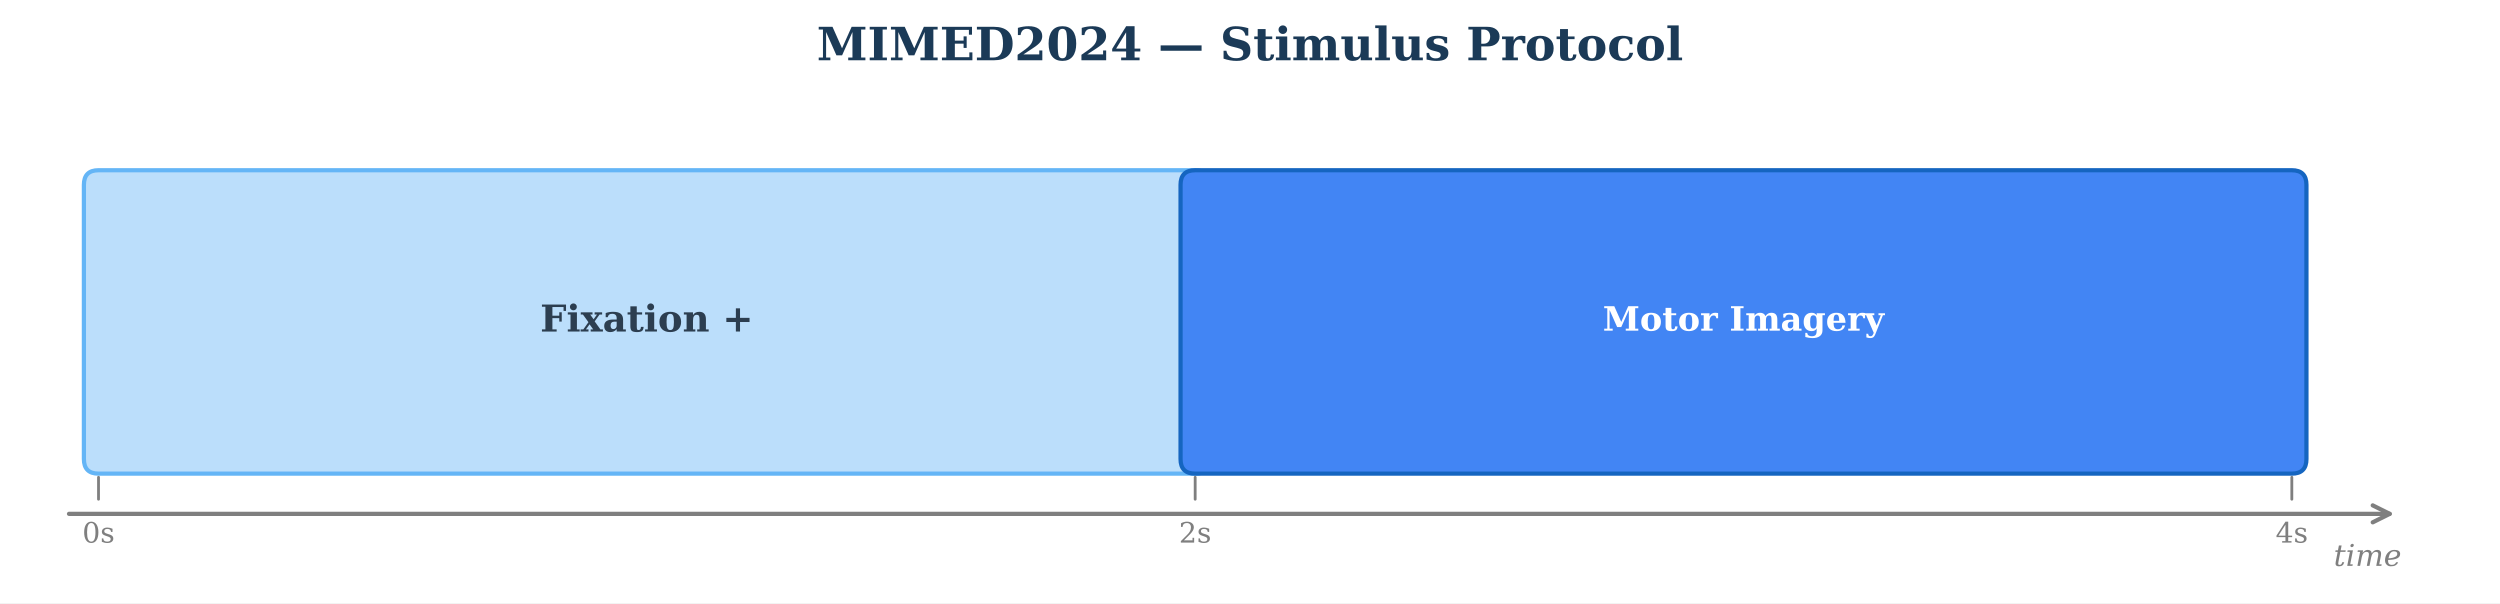
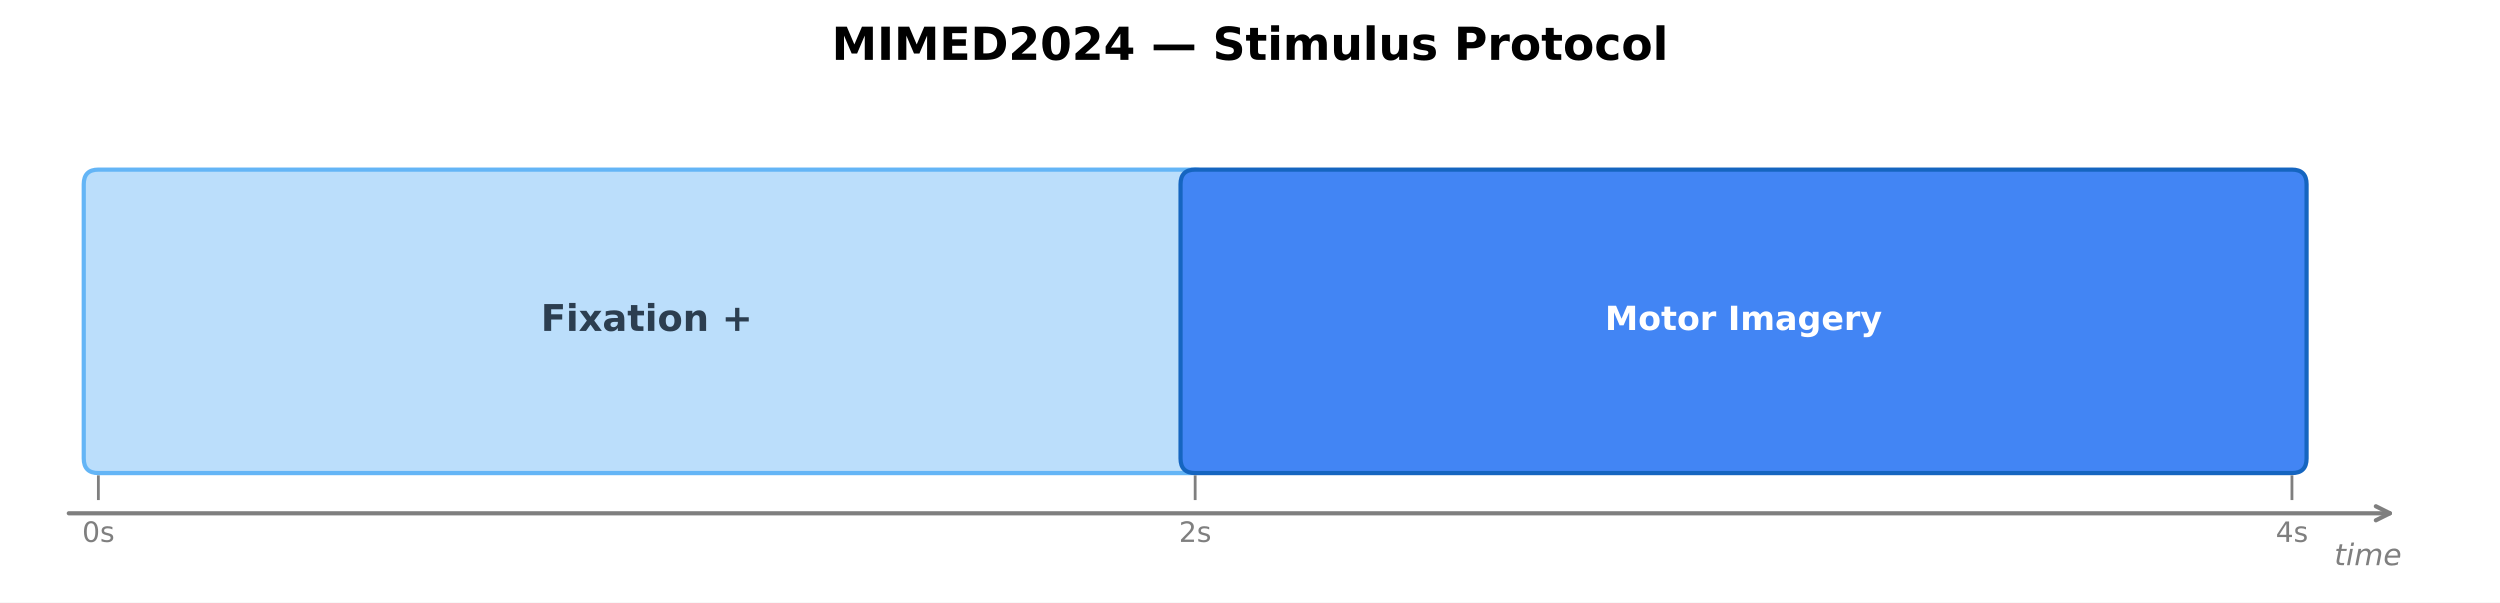
- <svg xmlns="http://www.w3.org/2000/svg" xmlns:xlink="http://www.w3.org/1999/xlink" width="708.48pt" height="170.95pt" viewBox="0 0 708.48 170.95" version="1.1">
+ <svg xmlns="http://www.w3.org/2000/svg" xmlns:xlink="http://www.w3.org/1999/xlink" width="712.8pt" height="171.788pt" viewBox="0 0 712.8 171.788" version="1.1">
  <defs>
    <style type="text/css">*{stroke-linejoin: round; stroke-linecap: butt}</style>
  </defs>
  <g id="figure_1">
    <g id="patch_1">
-       <path d="M 0 170.95  L 708.48 170.95  L 708.48 0  L 0 0  z " style="fill: #ffffff" />
+       <path d="M 0 171.788  L 712.8 171.788  L 712.8 0  L 0 0  z " style="fill: #ffffff" />
    </g>
    <g id="axes_1">
      <g id="patch_2">
-         <path d="M 27.919 134.226  L 338.701 134.226  Q 342.845 134.226 342.845 130.082  L 342.845 52.387  Q 342.845 48.243 338.701 48.243  L 27.919 48.243  Q 23.775 48.243 23.775 52.387  L 23.775 130.082  Q 23.775 134.226 27.919 134.226  z " clip-path="url(#p88fede5b6b)" style="fill: #bbdefb; stroke: #64b5f6; stroke-width: 1.2" />
+         <path d="M 28.048 134.88  L 340.764 134.88  Q 344.934 134.88 344.934 130.711  L 344.934 52.532  Q 344.934 48.362 340.764 48.362  L 28.048 48.362  Q 23.878 48.362 23.878 52.532  L 23.878 130.711  Q 23.878 134.88 28.048 134.88  z " clip-path="url(#p417ee74738)" style="fill: #bbdefb; stroke: #64b5f6; stroke-width: 1.2" />
      </g>
      <g id="patch_3">
-         <path d="M 338.701 134.226  L 649.483 134.226  Q 653.627 134.226 653.627 130.082  L 653.627 52.387  Q 653.627 48.243 649.483 48.243  L 338.701 48.243  Q 334.557 48.243 334.557 52.387  L 334.557 130.082  Q 334.557 134.226 338.701 134.226  z " clip-path="url(#p88fede5b6b)" style="fill: #4285f4; stroke: #1565c0; stroke-width: 1.2" />
+         <path d="M 340.764 134.88  L 653.481 134.88  Q 657.65 134.88 657.65 130.711  L 657.65 52.532  Q 657.65 48.362 653.481 48.362  L 340.764 48.362  Q 336.595 48.362 336.595 52.532  L 336.595 130.711  Q 336.595 134.88 340.764 134.88  z " clip-path="url(#p417ee74738)" style="fill: #4285f4; stroke: #1565c0; stroke-width: 1.2" />
      </g>
      <g id="line2d_1">
-         <path d="M 27.919 135.262  L 27.919 141.477  " clip-path="url(#p88fede5b6b)" style="fill: none; stroke: #7f7f7f; stroke-width: 0.8; stroke-linecap: round" />
+         <path d="M 28.048 135.923  L 28.048 142.177  " clip-path="url(#p417ee74738)" style="fill: none; stroke: #7f7f7f; stroke-width: 0.8; stroke-linecap: square" />
      </g>
      <g id="line2d_2">
-         <path d="M 338.701 135.262  L 338.701 141.477  " clip-path="url(#p88fede5b6b)" style="fill: none; stroke: #7f7f7f; stroke-width: 0.8; stroke-linecap: round" />
+         <path d="M 340.764 135.923  L 340.764 142.177  " clip-path="url(#p417ee74738)" style="fill: none; stroke: #7f7f7f; stroke-width: 0.8; stroke-linecap: square" />
      </g>
      <g id="line2d_3">
-         <path d="M 649.483 135.262  L 649.483 141.477  " clip-path="url(#p88fede5b6b)" style="fill: none; stroke: #7f7f7f; stroke-width: 0.8; stroke-linecap: round" />
+         <path d="M 653.481 135.923  L 653.481 142.177  " clip-path="url(#p417ee74738)" style="fill: none; stroke: #7f7f7f; stroke-width: 0.8; stroke-linecap: square" />
      </g>
      <g id="text_1">
-         <g clip-path="url(#p88fede5b6b)">
-           <g style="fill: #2c3e50" transform="translate(153.0912 93.96234) scale(0.105 -0.105)">
+         <g clip-path="url(#p417ee74738)">
+           <g style="fill: #2c3e50" transform="translate(154.2103 94.3492) scale(0.105 -0.105)">
            <defs>
-               <path id="DejaVuSerif-Bold-29" d="M 300 0  L 300 378  L 897 378  L 897 4288  L 300 4288  L 300 4666  L 4459 4666  L 4459 3566  L 4031 3566  L 4031 4238  L 2106 4238  L 2106 2741  L 3291 2741  L 3291 3334  L 3719 3334  L 3719 1722  L 3291 1722  L 3291 2316  L 2106 2316  L 2106 378  L 2841 378  L 2841 0  L 300 0  z " transform="scale(0.015625)" />
-               <path id="DejaVuSerif-Bold-4c" d="M 588 4263  Q 588 4516 763 4689  Q 938 4863 1191 4863  Q 1438 4863 1611 4689  Q 1784 4516 1784 4263  Q 1784 4016 1611 3842  Q 1438 3669 1191 3669  Q 938 3669 763 3841  Q 588 4013 588 4263  z M 1797 378  L 2272 378  L 2272 0  L 219 0  L 219 378  L 691 378  L 691 2944  L 219 2944  L 219 3322  L 1797 3322  L 1797 378  z " transform="scale(0.015625)" />
-               <path id="DejaVuSerif-Bold-5b" d="M 2247 2119  L 2834 2944  L 2425 2944  L 2425 3322  L 3719 3322  L 3719 2944  L 3278 2944  L 2431 1759  L 3419 378  L 3859 378  L 3859 0  L 1747 0  L 1747 378  L 2175 378  L 1550 1253  L 922 378  L 1369 378  L 1369 0  L 0 0  L 0 378  L 475 378  L 1356 1619  L 403 2944  L 31 2944  L 31 3322  L 2059 3322  L 2059 2944  L 1656 2944  L 2247 2119  z " transform="scale(0.015625)" />
-               <path id="DejaVuSerif-Bold-44" d="M 3525 2041  L 3525 378  L 4000 378  L 4000 0  L 2419 0  L 2419 422  Q 2200 159 1931 34  Q 1663 -91 1319 -91  Q 809 -91 536 182  Q 263 456 263 966  Q 263 1525 655 1803  Q 1047 2081 1838 2081  L 2419 2081  L 2419 2278  Q 2419 2681 2228 2873  Q 2038 3066 1638 3066  Q 1306 3066 1126 2930  Q 947 2794 872 2484  L 519 2484  L 519 3200  Q 816 3306 1134 3359  Q 1453 3413 1806 3413  Q 2697 3413 3111 3081  Q 3525 2750 3525 2041  z M 2419 1044  L 2419 1709  L 2003 1709  Q 1694 1709 1528 1540  Q 1363 1372 1363 1056  Q 1363 741 1483 584  Q 1603 428 1850 428  Q 2106 428 2262 597  Q 2419 766 2419 1044  z " transform="scale(0.015625)" />
-               <path id="DejaVuSerif-Bold-57" d="M 634 2944  L 153 2944  L 153 3322  L 634 3322  L 634 4353  L 1741 4353  L 1741 3322  L 2663 3322  L 2663 2944  L 1741 2944  L 1741 909  Q 1741 475 1809 369  Q 1878 263 2059 263  Q 2259 263 2356 397  Q 2453 531 2459 813  L 2925 813  Q 2897 313 2651 111  Q 2406 -91 1806 -91  Q 1122 -91 878 123  Q 634 338 634 909  L 634 2944  z " transform="scale(0.015625)" />
-               <path id="DejaVuSerif-Bold-52" d="M 2138 263  Q 2488 263 2630 563  Q 2772 863 2772 1663  Q 2772 2463 2631 2761  Q 2491 3059 2138 3059  Q 1784 3059 1640 2757  Q 1497 2456 1497 1663  Q 1497 869 1640 566  Q 1784 263 2138 263  z M 2138 -91  Q 1259 -91 761 376  Q 263 844 263 1663  Q 263 2484 761 2948  Q 1259 3413 2138 3413  Q 3019 3413 3516 2948  Q 4013 2484 4013 1663  Q 4013 844 3514 376  Q 3016 -91 2138 -91  z " transform="scale(0.015625)" />
-               <path id="DejaVuSerif-Bold-51" d="M 219 0  L 219 378  L 691 378  L 691 2944  L 219 2944  L 219 3322  L 1797 3322  L 1797 2853  Q 1997 3150 2253 3281  Q 2509 3413 2900 3413  Q 3459 3413 3745 3083  Q 4031 2753 4031 2113  L 4031 378  L 4506 378  L 4506 0  L 2522 0  L 2522 378  L 2925 378  L 2925 2144  Q 2925 2566 2817 2730  Q 2709 2894 2444 2894  Q 2109 2894 1953 2648  Q 1797 2403 1797 1869  L 1797 378  L 2203 378  L 2203 0  L 219 0  z " transform="scale(0.015625)" />
-               <path id="DejaVuSerif-Bold-3" transform="scale(0.015625)" />
-               <path id="DejaVuSerif-Bold-e" d="M 3041 4013  L 3041 2369  L 4684 2369  L 4684 1650  L 3041 1650  L 3041 6  L 2322 6  L 2322 1650  L 678 1650  L 678 2369  L 2322 2369  L 2322 4013  L 3041 4013  z " transform="scale(0.015625)" />
+               <path id="DejaVuSans-Bold-29" d="M 588 4666  L 3834 4666  L 3834 3756  L 1791 3756  L 1791 2888  L 3713 2888  L 3713 1978  L 1791 1978  L 1791 0  L 588 0  L 588 4666  z " transform="scale(0.015625)" />
+               <path id="DejaVuSans-Bold-4c" d="M 538 3500  L 1656 3500  L 1656 0  L 538 0  L 538 3500  z M 538 4863  L 1656 4863  L 1656 3950  L 538 3950  L 538 4863  z " transform="scale(0.015625)" />
+               <path id="DejaVuSans-Bold-5b" d="M 1422 1791  L 159 3500  L 1344 3500  L 2059 2463  L 2784 3500  L 3969 3500  L 2706 1797  L 4031 0  L 2847 0  L 2059 1106  L 1281 0  L 97 0  L 1422 1791  z " transform="scale(0.015625)" />
+               <path id="DejaVuSans-Bold-44" d="M 2106 1575  Q 1756 1575 1579 1456  Q 1403 1338 1403 1106  Q 1403 894 1545 773  Q 1688 653 1941 653  Q 2256 653 2472 879  Q 2688 1106 2688 1447  L 2688 1575  L 2106 1575  z M 3816 1997  L 3816 0  L 2688 0  L 2688 519  Q 2463 200 2181 54  Q 1900 -91 1497 -91  Q 953 -91 614 226  Q 275 544 275 1050  Q 275 1666 698 1953  Q 1122 2241 2028 2241  L 2688 2241  L 2688 2328  Q 2688 2594 2478 2717  Q 2269 2841 1825 2841  Q 1466 2841 1156 2769  Q 847 2697 581 2553  L 581 3406  Q 941 3494 1303 3539  Q 1666 3584 2028 3584  Q 2975 3584 3395 3211  Q 3816 2838 3816 1997  z " transform="scale(0.015625)" />
+               <path id="DejaVuSans-Bold-57" d="M 1759 4494  L 1759 3500  L 2913 3500  L 2913 2700  L 1759 2700  L 1759 1216  Q 1759 972 1856 886  Q 1953 800 2241 800  L 2816 800  L 2816 0  L 1856 0  Q 1194 0 917 276  Q 641 553 641 1216  L 641 2700  L 84 2700  L 84 3500  L 641 3500  L 641 4494  L 1759 4494  z " transform="scale(0.015625)" />
+               <path id="DejaVuSans-Bold-52" d="M 2203 2784  Q 1831 2784 1636 2517  Q 1441 2250 1441 1747  Q 1441 1244 1636 976  Q 1831 709 2203 709  Q 2569 709 2762 976  Q 2956 1244 2956 1747  Q 2956 2250 2762 2517  Q 2569 2784 2203 2784  z M 2203 3584  Q 3106 3584 3614 3096  Q 4122 2609 4122 1747  Q 4122 884 3614 396  Q 3106 -91 2203 -91  Q 1297 -91 786 396  Q 275 884 275 1747  Q 275 2609 786 3096  Q 1297 3584 2203 3584  z " transform="scale(0.015625)" />
+               <path id="DejaVuSans-Bold-51" d="M 4056 2131  L 4056 0  L 2931 0  L 2931 347  L 2931 1631  Q 2931 2084 2911 2256  Q 2891 2428 2841 2509  Q 2775 2619 2662 2680  Q 2550 2741 2406 2741  Q 2056 2741 1856 2470  Q 1656 2200 1656 1722  L 1656 0  L 538 0  L 538 3500  L 1656 3500  L 1656 2988  Q 1909 3294 2193 3439  Q 2478 3584 2822 3584  Q 3428 3584 3742 3212  Q 4056 2841 4056 2131  z " transform="scale(0.015625)" />
+               <path id="DejaVuSans-Bold-3" transform="scale(0.015625)" />
+               <path id="DejaVuSans-Bold-e" d="M 3053 4013  L 3053 2375  L 4684 2375  L 4684 1638  L 3053 1638  L 3053 0  L 2309 0  L 2309 1638  L 678 1638  L 678 2375  L 2309 2375  L 2309 4013  L 3053 4013  z " transform="scale(0.015625)" />
            </defs>
-             <use xlink:href="#DejaVuSerif-Bold-29" />
-             <use xlink:href="#DejaVuSerif-Bold-4c" transform="translate(71 0)" />
-             <use xlink:href="#DejaVuSerif-Bold-5b" transform="translate(108.9844 0)" />
-             <use xlink:href="#DejaVuSerif-Bold-44" transform="translate(168.6094 0)" />
-             <use xlink:href="#DejaVuSerif-Bold-57" transform="translate(233.4062 0)" />
-             <use xlink:href="#DejaVuSerif-Bold-4c" transform="translate(279.5938 0)" />
-             <use xlink:href="#DejaVuSerif-Bold-52" transform="translate(317.5781 0)" />
-             <use xlink:href="#DejaVuSerif-Bold-51" transform="translate(384.2812 0)" />
-             <use xlink:href="#DejaVuSerif-Bold-3" transform="translate(456.9844 0)" />
-             <use xlink:href="#DejaVuSerif-Bold-e" transform="translate(491.7969 0)" />
+             <use xlink:href="#DejaVuSans-Bold-29" />
+             <use xlink:href="#DejaVuSans-Bold-4c" transform="translate(68.3125 0)" />
+             <use xlink:href="#DejaVuSans-Bold-5b" transform="translate(102.5938 0)" />
+             <use xlink:href="#DejaVuSans-Bold-44" transform="translate(167.0938 0)" />
+             <use xlink:href="#DejaVuSans-Bold-57" transform="translate(234.5781 0)" />
+             <use xlink:href="#DejaVuSans-Bold-4c" transform="translate(282.375 0)" />
+             <use xlink:href="#DejaVuSans-Bold-52" transform="translate(316.6562 0)" />
+             <use xlink:href="#DejaVuSans-Bold-51" transform="translate(385.3594 0)" />
+             <use xlink:href="#DejaVuSans-Bold-3" transform="translate(456.5469 0)" />
+             <use xlink:href="#DejaVuSans-Bold-e" transform="translate(491.3594 0)" />
          </g>
        </g>
      </g>
      <g id="text_2">
-         <g clip-path="url(#p88fede5b6b)">
-           <g style="fill: #ffffff" transform="translate(454.2149 93.70216) scale(0.095 -0.095)">
+         <g clip-path="url(#p417ee74738)">
+           <g style="fill: #ffffff" transform="translate(457.6195 94.08903) scale(0.095 -0.095)">
            <defs>
-               <path id="DejaVuSerif-Bold-30" d="M 269 0  L 269 378  L 863 378  L 863 4288  L 269 4288  L 269 4666  L 2194 4666  L 3525 1672  L 4863 4666  L 6784 4666  L 6784 4288  L 6188 4288  L 6188 378  L 6784 378  L 6784 0  L 4384 0  L 4384 378  L 4978 378  L 4978 3938  L 3531 684  L 2741 684  L 1300 3938  L 1300 378  L 1894 378  L 1894 0  L 269 0  z " transform="scale(0.015625)" />
-               <path id="DejaVuSerif-Bold-55" d="M 3438 3359  L 3438 2369  L 3084 2369  Q 3066 2634 2941 2764  Q 2816 2894 2578 2894  Q 2216 2894 2006 2575  Q 1797 2256 1797 1691  L 1797 378  L 2400 378  L 2400 0  L 219 0  L 219 378  L 691 378  L 691 2944  L 184 2944  L 184 3322  L 1797 3322  L 1797 2731  Q 1959 3078 2226 3245  Q 2494 3413 2881 3413  Q 2978 3413 3117 3398  Q 3256 3384 3438 3359  z " transform="scale(0.015625)" />
-               <path id="DejaVuSerif-Bold-2c" d="M 300 0  L 300 378  L 897 378  L 897 4288  L 300 4288  L 300 4666  L 2700 4666  L 2700 4288  L 2100 4288  L 2100 378  L 2700 378  L 2700 0  L 300 0  z " transform="scale(0.015625)" />
-               <path id="DejaVuSerif-Bold-50" d="M 3884 2778  Q 4116 3109 4384 3261  Q 4653 3413 5013 3413  Q 5584 3413 5867 3089  Q 6150 2766 6150 2113  L 6150 378  L 6625 378  L 6625 0  L 4647 0  L 4647 378  L 5044 378  L 5044 1947  Q 5044 2569 4948 2731  Q 4853 2894 4594 2894  Q 4300 2894 4137 2667  Q 3975 2441 3975 2022  L 3975 378  L 4372 378  L 4372 0  L 2472 0  L 2472 378  L 2869 378  L 2869 1947  Q 2869 2569 2772 2731  Q 2675 2894 2419 2894  Q 2122 2894 1959 2667  Q 1797 2441 1797 2022  L 1797 378  L 2194 378  L 2194 0  L 219 0  L 219 378  L 691 378  L 691 2944  L 219 2944  L 219 3322  L 1797 3322  L 1797 2853  Q 1991 3144 2241 3278  Q 2491 3413 2834 3413  Q 3241 3413 3494 3258  Q 3747 3103 3884 2778  z " transform="scale(0.015625)" />
-               <path id="DejaVuSerif-Bold-4a" d="M 3853 2944  L 3853 44  Q 3853 -656 3354 -1039  Q 2856 -1422 1947 -1422  Q 1616 -1422 1275 -1370  Q 934 -1319 575 -1216  L 575 -422  L 928 -422  Q 975 -750 1192 -909  Q 1409 -1069 1813 -1069  Q 2325 -1069 2536 -823  Q 2747 -578 2747 44  L 2747 422  Q 2606 163 2367 36  Q 2128 -91 1778 -91  Q 1072 -91 667 378  Q 263 847 263 1663  Q 263 2481 667 2947  Q 1072 3413 1778 3413  Q 2128 3413 2367 3286  Q 2606 3159 2747 2900  L 2747 3322  L 4325 3322  L 4325 2944  L 3853 2944  z M 2747 1825  Q 2747 2406 2597 2665  Q 2447 2925 2119 2925  Q 1775 2925 1636 2651  Q 1497 2378 1497 1663  Q 1497 947 1637 672  Q 1778 397 2119 397  Q 2447 397 2597 656  Q 2747 916 2747 1497  L 2747 1825  z " transform="scale(0.015625)" />
-               <path id="DejaVuSerif-Bold-48" d="M 2566 1875  Q 2566 2531 2444 2795  Q 2322 3059 2028 3059  Q 1744 3059 1620 2800  Q 1497 2541 1497 1931  L 1497 1875  L 2566 1875  z M 3781 1503  L 1497 1503  L 1497 1478  Q 1497 834 1690 548  Q 1884 263 2316 263  Q 2675 263 2897 453  Q 3119 644 3181 1006  L 3700 1006  Q 3566 441 3166 175  Q 2766 -91 2047 -91  Q 1184 -91 723 364  Q 263 819 263 1663  Q 263 2488 734 2950  Q 1206 3413 2047 3413  Q 2872 3413 3312 2927  Q 3753 2441 3781 1503  z " transform="scale(0.015625)" />
-               <path id="DejaVuSerif-Bold-5c" d="M 1997 -750  Q 1847 -1116 1634 -1269  Q 1422 -1422 1063 -1422  Q 909 -1422 721 -1387  Q 534 -1353 313 -1288  L 313 -594  L 666 -597  Q 675 -838 779 -953  Q 884 -1069 1094 -1069  Q 1297 -1069 1422 -958  Q 1547 -847 1672 -538  L 1722 -422  L 275 2944  L -84 2944  L -84 3322  L 1831 3322  L 1831 2944  L 1434 2944  L 2278 978  L 3066 2944  L 2625 2944  L 2625 3322  L 3872 3322  L 3872 2944  L 3469 2944  L 1997 -750  z " transform="scale(0.015625)" />
+               <path id="DejaVuSans-Bold-30" d="M 588 4666  L 2119 4666  L 3181 2169  L 4250 4666  L 5778 4666  L 5778 0  L 4641 0  L 4641 3413  L 3566 897  L 2803 897  L 1728 3413  L 1728 0  L 588 0  L 588 4666  z " transform="scale(0.015625)" />
+               <path id="DejaVuSans-Bold-55" d="M 3138 2547  Q 2991 2616 2845 2648  Q 2700 2681 2553 2681  Q 2122 2681 1889 2404  Q 1656 2128 1656 1613  L 1656 0  L 538 0  L 538 3500  L 1656 3500  L 1656 2925  Q 1872 3269 2151 3426  Q 2431 3584 2822 3584  Q 2878 3584 2943 3579  Q 3009 3575 3134 3559  L 3138 2547  z " transform="scale(0.015625)" />
+               <path id="DejaVuSans-Bold-2c" d="M 588 4666  L 1791 4666  L 1791 0  L 588 0  L 588 4666  z " transform="scale(0.015625)" />
+               <path id="DejaVuSans-Bold-50" d="M 3781 2919  Q 3994 3244 4286 3414  Q 4578 3584 4928 3584  Q 5531 3584 5847 3212  Q 6163 2841 6163 2131  L 6163 0  L 5038 0  L 5038 1825  Q 5041 1866 5042 1909  Q 5044 1953 5044 2034  Q 5044 2406 4934 2573  Q 4825 2741 4581 2741  Q 4263 2741 4089 2478  Q 3916 2216 3909 1719  L 3909 0  L 2784 0  L 2784 1825  Q 2784 2406 2684 2573  Q 2584 2741 2328 2741  Q 2006 2741 1831 2477  Q 1656 2213 1656 1722  L 1656 0  L 531 0  L 531 3500  L 1656 3500  L 1656 2988  Q 1863 3284 2130 3434  Q 2397 3584 2719 3584  Q 3081 3584 3359 3409  Q 3638 3234 3781 2919  z " transform="scale(0.015625)" />
+               <path id="DejaVuSans-Bold-4a" d="M 2919 594  Q 2688 288 2409 144  Q 2131 0 1766 0  Q 1125 0 706 504  Q 288 1009 288 1791  Q 288 2575 706 3076  Q 1125 3578 1766 3578  Q 2131 3578 2409 3434  Q 2688 3291 2919 2981  L 2919 3500  L 4044 3500  L 4044 353  Q 4044 -491 3511 -936  Q 2978 -1381 1966 -1381  Q 1638 -1381 1331 -1331  Q 1025 -1281 716 -1178  L 716 -306  Q 1009 -475 1290 -558  Q 1572 -641 1856 -641  Q 2406 -641 2662 -400  Q 2919 -159 2919 353  L 2919 594  z M 2181 2772  Q 1834 2772 1640 2515  Q 1447 2259 1447 1791  Q 1447 1309 1634 1061  Q 1822 813 2181 813  Q 2531 813 2725 1069  Q 2919 1325 2919 1791  Q 2919 2259 2725 2515  Q 2531 2772 2181 2772  z " transform="scale(0.015625)" />
+               <path id="DejaVuSans-Bold-48" d="M 4031 1759  L 4031 1441  L 1416 1441  Q 1456 1047 1700 850  Q 1944 653 2381 653  Q 2734 653 3104 758  Q 3475 863 3866 1075  L 3866 213  Q 3469 63 3072 -14  Q 2675 -91 2278 -91  Q 1328 -91 801 392  Q 275 875 275 1747  Q 275 2603 792 3093  Q 1309 3584 2216 3584  Q 3041 3584 3536 3087  Q 4031 2591 4031 1759  z M 2881 2131  Q 2881 2450 2695 2645  Q 2509 2841 2209 2841  Q 1884 2841 1681 2658  Q 1478 2475 1428 2131  L 2881 2131  z " transform="scale(0.015625)" />
+               <path id="DejaVuSans-Bold-5c" d="M 78 3500  L 1197 3500  L 2138 1125  L 2938 3500  L 4056 3500  L 2584 -331  Q 2363 -916 2067 -1148  Q 1772 -1381 1288 -1381  L 641 -1381  L 641 -647  L 991 -647  Q 1275 -647 1404 -556  Q 1534 -466 1606 -231  L 1638 -134  L 78 3500  z " transform="scale(0.015625)" />
            </defs>
-             <use xlink:href="#DejaVuSerif-Bold-30" />
-             <use xlink:href="#DejaVuSerif-Bold-52" transform="translate(110.6875 0)" />
-             <use xlink:href="#DejaVuSerif-Bold-57" transform="translate(177.3906 0)" />
-             <use xlink:href="#DejaVuSerif-Bold-52" transform="translate(223.5781 0)" />
-             <use xlink:href="#DejaVuSerif-Bold-55" transform="translate(290.2812 0)" />
-             <use xlink:href="#DejaVuSerif-Bold-3" transform="translate(342.9688 0)" />
-             <use xlink:href="#DejaVuSerif-Bold-2c" transform="translate(377.7812 0)" />
-             <use xlink:href="#DejaVuSerif-Bold-50" transform="translate(424.5625 0)" />
-             <use xlink:href="#DejaVuSerif-Bold-44" transform="translate(530.375 0)" />
-             <use xlink:href="#DejaVuSerif-Bold-4a" transform="translate(595.1719 0)" />
-             <use xlink:href="#DejaVuSerif-Bold-48" transform="translate(665.0938 0)" />
-             <use xlink:href="#DejaVuSerif-Bold-55" transform="translate(728.7188 0)" />
-             <use xlink:href="#DejaVuSerif-Bold-5c" transform="translate(781.4062 0)" />
+             <use xlink:href="#DejaVuSans-Bold-30" />
+             <use xlink:href="#DejaVuSans-Bold-52" transform="translate(99.51562 0)" />
+             <use xlink:href="#DejaVuSans-Bold-57" transform="translate(168.2188 0)" />
+             <use xlink:href="#DejaVuSans-Bold-52" transform="translate(216.0156 0)" />
+             <use xlink:href="#DejaVuSans-Bold-55" transform="translate(284.7188 0)" />
+             <use xlink:href="#DejaVuSans-Bold-3" transform="translate(334.0312 0)" />
+             <use xlink:href="#DejaVuSans-Bold-2c" transform="translate(368.8438 0)" />
+             <use xlink:href="#DejaVuSans-Bold-50" transform="translate(406.0469 0)" />
+             <use xlink:href="#DejaVuSans-Bold-44" transform="translate(510.25 0)" />
+             <use xlink:href="#DejaVuSans-Bold-4a" transform="translate(577.7344 0)" />
+             <use xlink:href="#DejaVuSans-Bold-48" transform="translate(649.3125 0)" />
+             <use xlink:href="#DejaVuSans-Bold-55" transform="translate(717.1406 0)" />
+             <use xlink:href="#DejaVuSans-Bold-5c" transform="translate(766.4531 0)" />
          </g>
        </g>
      </g>
      <g id="text_3">
-         <g style="fill: #7f7f7f" transform="translate(23.32131 153.7713) scale(0.08 -0.08)">
+         <g style="fill: #7f7f7f" transform="translate(23.41901 154.5095) scale(0.08 -0.08)">
          <defs>
-             <path id="DejaVuSerif-13" d="M 2034 219  Q 2513 219 2750 744  Q 2988 1269 2988 2328  Q 2988 3391 2750 3916  Q 2513 4441 2034 4441  Q 1556 4441 1318 3916  Q 1081 3391 1081 2328  Q 1081 1269 1318 744  Q 1556 219 2034 219  z M 2034 -91  Q 1275 -91 848 546  Q 422 1184 422 2328  Q 422 3475 848 4112  Q 1275 4750 2034 4750  Q 2797 4750 3222 4112  Q 3647 3475 3647 2328  Q 3647 1184 3222 546  Q 2797 -91 2034 -91  z " transform="scale(0.015625)" />
-             <path id="DejaVuSerif-56" d="M 359 184  L 359 959  L 691 959  Q 703 588 923 403  Q 1144 219 1575 219  Q 1963 219 2166 364  Q 2369 509 2369 788  Q 2369 1006 2220 1140  Q 2072 1275 1594 1428  L 1178 1569  Q 750 1706 558 1912  Q 366 2119 366 2438  Q 366 2894 700 3153  Q 1034 3413 1625 3413  Q 1888 3413 2178 3344  Q 2469 3275 2778 3144  L 2778 2419  L 2447 2419  Q 2434 2741 2221 2922  Q 2009 3103 1644 3103  Q 1281 3103 1095 2975  Q 909 2847 909 2591  Q 909 2381 1050 2254  Q 1191 2128 1613 1997  L 2069 1856  Q 2541 1709 2748 1489  Q 2956 1269 2956 922  Q 2956 450 2595 179  Q 2234 -91 1600 -91  Q 1278 -91 972 -22  Q 666 47 359 184  z " transform="scale(0.015625)" />
+             <path id="DejaVuSans-13" d="M 2034 4250  Q 1547 4250 1301 3770  Q 1056 3291 1056 2328  Q 1056 1369 1301 889  Q 1547 409 2034 409  Q 2525 409 2770 889  Q 3016 1369 3016 2328  Q 3016 3291 2770 3770  Q 2525 4250 2034 4250  z M 2034 4750  Q 2819 4750 3233 4129  Q 3647 3509 3647 2328  Q 3647 1150 3233 529  Q 2819 -91 2034 -91  Q 1250 -91 836 529  Q 422 1150 422 2328  Q 422 3509 836 4129  Q 1250 4750 2034 4750  z " transform="scale(0.015625)" />
+             <path id="DejaVuSans-56" d="M 2834 3397  L 2834 2853  Q 2591 2978 2328 3040  Q 2066 3103 1784 3103  Q 1356 3103 1142 2972  Q 928 2841 928 2578  Q 928 2378 1081 2264  Q 1234 2150 1697 2047  L 1894 2003  Q 2506 1872 2764 1633  Q 3022 1394 3022 966  Q 3022 478 2636 193  Q 2250 -91 1575 -91  Q 1294 -91 989 -36  Q 684 19 347 128  L 347 722  Q 666 556 975 473  Q 1284 391 1588 391  Q 1994 391 2212 530  Q 2431 669 2431 922  Q 2431 1156 2273 1281  Q 2116 1406 1581 1522  L 1381 1569  Q 847 1681 609 1914  Q 372 2147 372 2553  Q 372 3047 722 3315  Q 1072 3584 1716 3584  Q 2034 3584 2315 3537  Q 2597 3491 2834 3397  z " transform="scale(0.015625)" />
          </defs>
-           <use xlink:href="#DejaVuSerif-13" />
-           <use xlink:href="#DejaVuSerif-56" transform="translate(63.625 0)" />
+           <use xlink:href="#DejaVuSans-13" />
+           <use xlink:href="#DejaVuSans-56" transform="translate(63.625 0)" />
        </g>
      </g>
      <g id="text_4">
-         <g style="fill: #7f7f7f" transform="translate(334.1034 153.7713) scale(0.08 -0.08)">
+         <g style="fill: #7f7f7f" transform="translate(336.1354 154.5095) scale(0.08 -0.08)">
          <defs>
-             <path id="DejaVuSerif-15" d="M 819 3553  L 469 3553  L 469 4384  Q 803 4563 1142 4656  Q 1481 4750 1806 4750  Q 2534 4750 2956 4397  Q 3378 4044 3378 3438  Q 3378 2753 2422 1800  Q 2347 1728 2309 1691  L 1131 513  L 3078 513  L 3078 1088  L 3444 1088  L 3444 0  L 434 0  L 434 341  L 1850 1753  Q 2319 2222 2519 2614  Q 2719 3006 2719 3438  Q 2719 3909 2473 4175  Q 2228 4441 1797 4441  Q 1350 4441 1106 4219  Q 863 3997 819 3553  z " transform="scale(0.015625)" />
+             <path id="DejaVuSans-15" d="M 1228 531  L 3431 531  L 3431 0  L 469 0  L 469 531  Q 828 903 1448 1529  Q 2069 2156 2228 2338  Q 2531 2678 2651 2914  Q 2772 3150 2772 3378  Q 2772 3750 2511 3984  Q 2250 4219 1831 4219  Q 1534 4219 1204 4116  Q 875 4013 500 3803  L 500 4441  Q 881 4594 1212 4672  Q 1544 4750 1819 4750  Q 2544 4750 2975 4387  Q 3406 4025 3406 3419  Q 3406 3131 3298 2873  Q 3191 2616 2906 2266  Q 2828 2175 2409 1742  Q 1991 1309 1228 531  z " transform="scale(0.015625)" />
          </defs>
-           <use xlink:href="#DejaVuSerif-15" />
-           <use xlink:href="#DejaVuSerif-56" transform="translate(63.625 0)" />
+           <use xlink:href="#DejaVuSans-15" />
+           <use xlink:href="#DejaVuSans-56" transform="translate(63.625 0)" />
        </g>
      </g>
      <g id="text_5">
-         <g style="fill: #7f7f7f" transform="translate(644.8855 153.7713) scale(0.08 -0.08)">
+         <g style="fill: #7f7f7f" transform="translate(648.8518 154.5095) scale(0.08 -0.08)">
          <defs>
-             <path id="DejaVuSerif-17" d="M 2234 1581  L 2234 4063  L 641 1581  L 2234 1581  z M 3609 0  L 1484 0  L 1484 331  L 2234 331  L 2234 1247  L 197 1247  L 197 1588  L 2241 4750  L 2859 4750  L 2859 1581  L 3750 1581  L 3750 1247  L 2859 1247  L 2859 331  L 3609 331  L 3609 0  z " transform="scale(0.015625)" />
+             <path id="DejaVuSans-17" d="M 2419 4116  L 825 1625  L 2419 1625  L 2419 4116  z M 2253 4666  L 3047 4666  L 3047 1625  L 3713 1625  L 3713 1100  L 3047 1100  L 3047 0  L 2419 0  L 2419 1100  L 313 1100  L 313 1709  L 2253 4666  z " transform="scale(0.015625)" />
          </defs>
-           <use xlink:href="#DejaVuSerif-17" />
-           <use xlink:href="#DejaVuSerif-56" transform="translate(63.625 0)" />
+           <use xlink:href="#DejaVuSans-17" />
+           <use xlink:href="#DejaVuSans-56" transform="translate(63.625 0)" />
        </g>
      </g>
      <g id="patch_4">
-         <path d="M 19.56 145.621  Q 349.061 145.621 677.22 145.621  " style="fill: none; stroke: #7f7f7f; stroke-width: 1.2; stroke-linecap: round" />
-         <path d="M 672.42 143.221  L 677.22 145.621  L 672.42 148.021  " style="fill: none; stroke: #7f7f7f; stroke-width: 1.2; stroke-linecap: round" />
+         <path d="M 19.622 146.347  Q 351.186 146.347 681.409 146.347  " style="fill: none; stroke: #7f7f7f; stroke-width: 1.2; stroke-linecap: round" />
+         <path d="M 677.409 144.347  L 681.409 146.347  L 677.409 148.347  " style="fill: none; stroke: #7f7f7f; stroke-width: 1.2; stroke-linecap: round" />
      </g>
      <g id="text_6">
-         <g style="fill: #7f7f7f" transform="translate(661.3353 160.3668) scale(0.085 -0.085)">
+         <g style="fill: #7f7f7f" transform="translate(665.5489 161.1444) scale(0.085 -0.085)">
          <defs>
-             <path id="DejaVuSerif-Italic-57" d="M 856 2988  L 350 2988  L 416 3322  L 922 3322  L 1122 4353  L 1700 4353  L 1500 3322  L 2581 3322  L 2516 2988  L 1434 2988  L 1025 878  Q 978 631 978 488  Q 978 388 1000 338  Q 1059 219 1278 219  Q 1503 219 1633 351  Q 1763 484 1825 781  L 2259 781  Q 2147 328 1884 118  Q 1622 -91 1169 -91  Q 672 -91 506 131  Q 406 266 406 516  Q 406 675 447 878  L 856 2988  z " transform="scale(0.015625)" />
-             <path id="DejaVuSerif-Italic-4c" d="M 1009 4353  Q 1038 4497 1163 4603  Q 1288 4709 1434 4709  Q 1578 4709 1663 4603  Q 1728 4522 1728 4422  Q 1728 4388 1719 4353  Q 1691 4206 1567 4103  Q 1444 4000 1297 4000  Q 1150 4000 1066 4103  Q 1003 4181 1003 4281  Q 1003 4316 1009 4353  z M 963 331  L 1506 331  L 1444 0  L 325 0  L 903 2988  L 353 2988  L 419 3322  L 1544 3322  L 963 331  z " transform="scale(0.015625)" />
-             <path id="DejaVuSerif-Italic-50" d="M 3503 2675  Q 3741 3041 4034 3227  Q 4328 3413 4672 3413  Q 5194 3413 5388 3088  Q 5503 2894 5503 2578  Q 5503 2372 5453 2113  L 5106 331  L 5625 331  L 5563 0  L 4469 0  L 4866 2047  Q 4913 2291 4913 2466  Q 4913 2659 4856 2772  Q 4750 2988 4403 2988  Q 4019 2988 3761 2697  Q 3503 2406 3394 1850  L 3034 0  L 2459 0  L 2863 2069  Q 2906 2303 2906 2472  Q 2906 2666 2850 2775  Q 2741 2988 2394 2988  Q 2009 2988 1751 2697  Q 1494 2406 1384 1850  L 1025 0  L 450 0  L 1031 2994  L 481 2994  L 544 3322  L 1669 3322  L 1556 2731  Q 1778 3063 2059 3238  Q 2341 3413 2653 3413  Q 3041 3413 3262 3220  Q 3484 3028 3503 2675  z " transform="scale(0.015625)" />
-             <path id="DejaVuSerif-Italic-48" d="M 938 1275  Q 925 1156 925 1050  Q 925 756 1031 563  Q 1216 219 1709 219  Q 2072 219 2250 328  Q 2569 525 2644 778  L 3066 778  Q 2941 381 2475 103  Q 2150 -91 1506 -91  Q 863 -91 516 388  Q 272 722 272 1206  Q 272 1419 319 1659  Q 472 2450 1000 2931  Q 1528 3413 2278 3413  Q 3500 3413 3500 2547  Q 3500 1913 2859 1603  Q 2206 1288 938 1275  z M 2541 1975  Q 2891 2181 2891 2569  Q 2891 3103 2181 3103  Q 1763 3103 1472 2784  Q 1181 2466 1003 1606  Q 2006 1653 2541 1975  z " transform="scale(0.015625)" />
+             <path id="DejaVuSans-Oblique-57" d="M 2706 3500  L 2619 3053  L 1472 3053  L 1100 1153  Q 1081 1047 1072 975  Q 1063 903 1063 863  Q 1063 663 1183 572  Q 1303 481 1569 481  L 2150 481  L 2053 0  L 1503 0  Q 991 0 739 200  Q 488 400 488 806  Q 488 878 497 964  Q 506 1050 525 1153  L 897 3053  L 409 3053  L 500 3500  L 978 3500  L 1172 4494  L 1747 4494  L 1556 3500  L 2706 3500  z " transform="scale(0.015625)" />
+             <path id="DejaVuSans-Oblique-4c" d="M 1172 4863  L 1747 4863  L 1606 4134  L 1031 4134  L 1172 4863  z M 909 3500  L 1484 3500  L 800 0  L 225 0  L 909 3500  z " transform="scale(0.015625)" />
+             <path id="DejaVuSans-Oblique-50" d="M 5747 2113  L 5338 0  L 4763 0  L 5166 2094  Q 5191 2228 5203 2325  Q 5216 2422 5216 2491  Q 5216 2772 5059 2928  Q 4903 3084 4622 3084  Q 4203 3084 3875 2770  Q 3547 2456 3450 1953  L 3066 0  L 2491 0  L 2900 2094  Q 2925 2209 2937 2307  Q 2950 2406 2950 2484  Q 2950 2769 2794 2926  Q 2638 3084 2363 3084  Q 1938 3084 1609 2770  Q 1281 2456 1184 1953  L 800 0  L 225 0  L 909 3500  L 1484 3500  L 1375 2956  Q 1609 3263 1923 3423  Q 2238 3584 2597 3584  Q 2978 3584 3223 3384  Q 3469 3184 3519 2828  Q 3781 3197 4126 3390  Q 4472 3584 4856 3584  Q 5306 3584 5551 3325  Q 5797 3066 5797 2591  Q 5797 2488 5784 2364  Q 5772 2241 5747 2113  z " transform="scale(0.015625)" />
+             <path id="DejaVuSans-Oblique-48" d="M 3078 2063  Q 3088 2113 3092 2166  Q 3097 2219 3097 2272  Q 3097 2653 2873 2875  Q 2650 3097 2266 3097  Q 1838 3097 1509 2826  Q 1181 2556 1013 2059  L 3078 2063  z M 3578 1613  L 903 1613  Q 884 1494 878 1425  Q 872 1356 872 1306  Q 872 872 1139 634  Q 1406 397 1894 397  Q 2269 397 2603 481  Q 2938 566 3225 728  L 3116 159  Q 2806 34 2476 -28  Q 2147 -91 1806 -91  Q 1078 -91 686 257  Q 294 606 294 1247  Q 294 1794 489 2264  Q 684 2734 1063 3103  Q 1306 3334 1642 3459  Q 1978 3584 2356 3584  Q 2950 3584 3301 3228  Q 3653 2872 3653 2272  Q 3653 2128 3634 1964  Q 3616 1800 3578 1613  z " transform="scale(0.015625)" />
          </defs>
-           <use xlink:href="#DejaVuSerif-Italic-57" />
-           <use xlink:href="#DejaVuSerif-Italic-4c" transform="translate(40.1875 0)" />
-           <use xlink:href="#DejaVuSerif-Italic-50" transform="translate(72.17188 0)" />
-           <use xlink:href="#DejaVuSerif-Italic-48" transform="translate(167 0)" />
+           <use xlink:href="#DejaVuSans-Oblique-57" />
+           <use xlink:href="#DejaVuSans-Oblique-4c" transform="translate(39.20312 0)" />
+           <use xlink:href="#DejaVuSans-Oblique-50" transform="translate(66.98438 0)" />
+           <use xlink:href="#DejaVuSans-Oblique-48" transform="translate(164.3906 0)" />
        </g>
      </g>
      <g id="text_7">
-         <g style="fill: #1b3a57" transform="translate(231.4682 17.07797) scale(0.13 -0.13)">
+         <g transform="translate(237.1341 17.07797) scale(0.13 -0.13)">
          <defs>
-             <path id="DejaVuSerif-Bold-28" d="M 300 0  L 300 378  L 897 378  L 897 4288  L 300 4288  L 300 4666  L 4494 4666  L 4494 3566  L 4063 3566  L 4063 4238  L 2100 4238  L 2100 2741  L 3322 2741  L 3322 3334  L 3750 3334  L 3750 1722  L 3322 1722  L 3322 2316  L 2100 2316  L 2100 428  L 4122 428  L 4122 1100  L 4550 1100  L 4550 0  L 300 0  z " transform="scale(0.015625)" />
-             <path id="DejaVuSerif-Bold-27" d="M 2100 378  L 2534 378  Q 3266 378 3605 847  Q 3944 1316 3944 2338  Q 3944 3353 3606 3820  Q 3269 4288 2534 4288  L 2100 4288  L 2100 378  z M 300 0  L 300 378  L 897 378  L 897 4288  L 300 4288  L 300 4666  L 2694 4666  Q 3950 4666 4615 4066  Q 5281 3466 5281 2338  Q 5281 1203 4614 601  Q 3947 0 2694 0  L 300 0  z " transform="scale(0.015625)" />
-             <path id="DejaVuSerif-Bold-15" d="M 844 3513  L 469 3513  L 469 4519  Q 850 4634 1223 4692  Q 1597 4750 1978 4750  Q 2869 4750 3367 4386  Q 3866 4022 3866 3372  Q 3866 2909 3591 2542  Q 3316 2175 2541 1672  L 1241 819  L 3450 819  L 3450 1369  L 3878 1369  L 3878 0  L 428 0  L 428 763  L 1119 1241  Q 2003 1850 2297 2278  Q 2591 2706 2591 3278  Q 2591 3819 2367 4101  Q 2144 4384 1716 4384  Q 1347 4384 1125 4161  Q 903 3938 844 3513  z " transform="scale(0.015625)" />
-             <path id="DejaVuSerif-Bold-13" d="M 2228 275  Q 2603 275 2742 615  Q 2881 956 2881 2328  Q 2881 3691 2742 4037  Q 2603 4384 2228 4384  Q 1853 4384 1714 4043  Q 1575 3703 1575 2328  Q 1575 956 1714 615  Q 1853 275 2228 275  z M 2228 -91  Q 1294 -91 797 532  Q 300 1156 300 2328  Q 300 3500 797 4125  Q 1294 4750 2228 4750  Q 3159 4750 3656 4125  Q 4153 3500 4153 2328  Q 4153 1156 3656 532  Q 3159 -91 2228 -91  z " transform="scale(0.015625)" />
-             <path id="DejaVuSerif-Bold-17" d="M 4084 0  L 1516 0  L 1516 378  L 2209 378  L 2209 1228  L 263 1228  L 263 1588  L 2216 4750  L 3391 4750  L 3391 1631  L 4191 1631  L 4191 1228  L 3391 1228  L 3391 378  L 4084 378  L 4084 0  z M 2209 1631  L 2209 3897  L 819 1631  L 2209 1631  z " transform="scale(0.015625)" />
-             <path id="DejaVuSerif-Bold-782" d="M 344 2075  L 6056 2075  L 6056 1325  L 344 1325  L 344 2075  z " transform="scale(0.015625)" />
-             <path id="DejaVuSerif-Bold-36" d="M 494 225  L 494 1331  L 891 1331  Q 981 806 1318 547  Q 1656 288 2253 288  Q 2738 288 2991 472  Q 3244 656 3244 1013  Q 3244 1294 3072 1450  Q 2900 1606 2363 1741  L 1663 1913  Q 978 2088 700 2398  Q 422 2709 422 3284  Q 422 3978 883 4364  Q 1344 4750 2175 4750  Q 2584 4750 3026 4681  Q 3469 4613 3944 4475  L 3944 3444  L 3547 3444  Q 3456 3925 3150 4148  Q 2844 4372 2278 4372  Q 1816 4372 1580 4211  Q 1344 4050 1344 3731  Q 1344 3441 1506 3289  Q 1669 3138 2303 2975  L 3003 2803  Q 3653 2641 3945 2297  Q 4238 1953 4238 1350  Q 4238 644 3750 276  Q 3263 -91 2316 -91  Q 1859 -91 1409 -12  Q 959 66 494 225  z " transform="scale(0.015625)" />
-             <path id="DejaVuSerif-Bold-58" d="M 3963 3322  L 3963 378  L 4434 378  L 4434 0  L 2853 0  L 2853 469  Q 2656 172 2400 40  Q 2144 -91 1753 -91  Q 1194 -91 908 239  Q 622 569 622 1209  L 622 2944  L 147 2944  L 147 3322  L 1728 3322  L 1728 1381  Q 1728 763 1831 595  Q 1934 428 2209 428  Q 2544 428 2698 675  Q 2853 922 2853 1459  L 2853 2944  L 2450 2944  L 2450 3322  L 3963 3322  z " transform="scale(0.015625)" />
-             <path id="DejaVuSerif-Bold-4f" d="M 1797 378  L 2272 378  L 2272 0  L 219 0  L 219 378  L 691 378  L 691 4488  L 219 4488  L 219 4863  L 1797 4863  L 1797 378  z " transform="scale(0.015625)" />
-             <path id="DejaVuSerif-Bold-56" d="M 300 97  L 300 1025  L 653 1025  Q 697 653 931 458  Q 1166 263 1569 263  Q 1906 263 2086 380  Q 2266 497 2266 716  Q 2266 916 2152 1025  Q 2038 1134 1709 1216  L 1253 1331  Q 738 1459 506 1698  Q 275 1938 275 2344  Q 275 2884 650 3148  Q 1025 3413 1806 3413  Q 2100 3413 2433 3364  Q 2766 3316 3169 3213  L 3169 2375  L 2816 2375  Q 2788 2716 2573 2887  Q 2359 3059 1959 3059  Q 1622 3059 1448 2951  Q 1275 2844 1275 2638  Q 1275 2469 1375 2372  Q 1475 2275 1734 2209  L 2188 2094  Q 2841 1928 3091 1684  Q 3341 1441 3341 1006  Q 3341 444 2939 176  Q 2538 -91 1691 -91  Q 1381 -91 1034 -44  Q 688 3 300 97  z " transform="scale(0.015625)" />
-             <path id="DejaVuSerif-Bold-33" d="M 300 0  L 300 378  L 897 378  L 897 4288  L 300 4288  L 300 4666  L 2956 4666  Q 3734 4666 4193 4295  Q 4653 3925 4653 3303  Q 4653 2678 4192 2304  Q 3731 1931 2956 1931  L 2100 1931  L 2100 378  L 2853 378  L 2853 0  L 300 0  z M 2100 2309  L 2450 2309  Q 2856 2309 3098 2579  Q 3341 2850 3341 3303  Q 3341 3753 3100 4020  Q 2859 4288 2450 4288  L 2100 4288  L 2100 2309  z " transform="scale(0.015625)" />
-             <path id="DejaVuSerif-Bold-46" d="M 3609 1038  Q 3491 469 3123 189  Q 2756 -91 2125 -91  Q 1238 -91 750 368  Q 263 828 263 1663  Q 263 2488 744 2950  Q 1225 3413 2081 3413  Q 2428 3413 2781 3347  Q 3134 3281 3500 3150  L 3500 2228  L 3150 2228  Q 3100 2650 2903 2854  Q 2706 3059 2350 3059  Q 1888 3059 1692 2746  Q 1497 2434 1497 1663  Q 1497 909 1687 586  Q 1878 263 2309 263  Q 2644 263 2845 463  Q 3047 663 3091 1038  L 3609 1038  z " transform="scale(0.015625)" />
+             <path id="DejaVuSans-Bold-28" d="M 588 4666  L 3834 4666  L 3834 3756  L 1791 3756  L 1791 2888  L 3713 2888  L 3713 1978  L 1791 1978  L 1791 909  L 3903 909  L 3903 0  L 588 0  L 588 4666  z " transform="scale(0.015625)" />
+             <path id="DejaVuSans-Bold-27" d="M 1791 3756  L 1791 909  L 2222 909  Q 2959 909 3348 1275  Q 3738 1641 3738 2338  Q 3738 3031 3350 3393  Q 2963 3756 2222 3756  L 1791 3756  z M 588 4666  L 1856 4666  Q 2919 4666 3439 4514  Q 3959 4363 4331 4000  Q 4659 3684 4818 3271  Q 4978 2859 4978 2338  Q 4978 1809 4818 1395  Q 4659 981 4331 666  Q 3956 303 3431 151  Q 2906 0 1856 0  L 588 0  L 588 4666  z " transform="scale(0.015625)" />
+             <path id="DejaVuSans-Bold-15" d="M 1844 884  L 3897 884  L 3897 0  L 506 0  L 506 884  L 2209 2388  Q 2438 2594 2547 2791  Q 2656 2988 2656 3200  Q 2656 3528 2436 3728  Q 2216 3928 1850 3928  Q 1569 3928 1234 3808  Q 900 3688 519 3450  L 519 4475  Q 925 4609 1322 4679  Q 1719 4750 2100 4750  Q 2938 4750 3402 4381  Q 3866 4013 3866 3353  Q 3866 2972 3669 2642  Q 3472 2313 2841 1759  L 1844 884  z " transform="scale(0.015625)" />
+             <path id="DejaVuSans-Bold-13" d="M 2944 2338  Q 2944 3213 2780 3570  Q 2616 3928 2228 3928  Q 1841 3928 1675 3570  Q 1509 3213 1509 2338  Q 1509 1453 1675 1090  Q 1841 728 2228 728  Q 2613 728 2778 1090  Q 2944 1453 2944 2338  z M 4147 2328  Q 4147 1169 3647 539  Q 3147 -91 2228 -91  Q 1306 -91 806 539  Q 306 1169 306 2328  Q 306 3491 806 4120  Q 1306 4750 2228 4750  Q 3147 4750 3647 4120  Q 4147 3491 4147 2328  z " transform="scale(0.015625)" />
+             <path id="DejaVuSans-Bold-17" d="M 2356 3675  L 1038 1722  L 2356 1722  L 2356 3675  z M 2156 4666  L 3494 4666  L 3494 1722  L 4159 1722  L 4159 850  L 3494 850  L 3494 0  L 2356 0  L 2356 850  L 288 850  L 288 1881  L 2156 4666  z " transform="scale(0.015625)" />
+             <path id="DejaVuSans-Bold-af6" d="M 344 2156  L 6056 2156  L 6056 1350  L 344 1350  L 344 2156  z " transform="scale(0.015625)" />
+             <path id="DejaVuSans-Bold-36" d="M 3834 4519  L 3834 3531  Q 3450 3703 3084 3790  Q 2719 3878 2394 3878  Q 1963 3878 1756 3759  Q 1550 3641 1550 3391  Q 1550 3203 1689 3098  Q 1828 2994 2194 2919  L 2706 2816  Q 3484 2659 3812 2340  Q 4141 2022 4141 1434  Q 4141 663 3683 286  Q 3225 -91 2284 -91  Q 1841 -91 1394 -6  Q 947 78 500 244  L 500 1259  Q 947 1022 1364 901  Q 1781 781 2169 781  Q 2563 781 2772 912  Q 2981 1044 2981 1288  Q 2981 1506 2839 1625  Q 2697 1744 2272 1838  L 1806 1941  Q 1106 2091 782 2419  Q 459 2747 459 3303  Q 459 4000 909 4375  Q 1359 4750 2203 4750  Q 2588 4750 2994 4692  Q 3400 4634 3834 4519  z " transform="scale(0.015625)" />
+             <path id="DejaVuSans-Bold-58" d="M 500 1363  L 500 3500  L 1625 3500  L 1625 3150  Q 1625 2866 1622 2436  Q 1619 2006 1619 1863  Q 1619 1441 1641 1255  Q 1663 1069 1716 984  Q 1784 875 1895 815  Q 2006 756 2150 756  Q 2500 756 2700 1025  Q 2900 1294 2900 1772  L 2900 3500  L 4019 3500  L 4019 0  L 2900 0  L 2900 506  Q 2647 200 2364 54  Q 2081 -91 1741 -91  Q 1134 -91 817 281  Q 500 653 500 1363  z " transform="scale(0.015625)" />
+             <path id="DejaVuSans-Bold-4f" d="M 538 4863  L 1656 4863  L 1656 0  L 538 0  L 538 4863  z " transform="scale(0.015625)" />
+             <path id="DejaVuSans-Bold-56" d="M 3272 3391  L 3272 2541  Q 2913 2691 2578 2766  Q 2244 2841 1947 2841  Q 1628 2841 1473 2761  Q 1319 2681 1319 2516  Q 1319 2381 1436 2309  Q 1553 2238 1856 2203  L 2053 2175  Q 2913 2066 3209 1816  Q 3506 1566 3506 1031  Q 3506 472 3093 190  Q 2681 -91 1863 -91  Q 1516 -91 1145 -36  Q 775 19 384 128  L 384 978  Q 719 816 1070 734  Q 1422 653 1784 653  Q 2113 653 2278 743  Q 2444 834 2444 1013  Q 2444 1163 2330 1236  Q 2216 1309 1875 1350  L 1678 1375  Q 931 1469 631 1722  Q 331 1975 331 2491  Q 331 3047 712 3315  Q 1094 3584 1881 3584  Q 2191 3584 2531 3537  Q 2872 3491 3272 3391  z " transform="scale(0.015625)" />
+             <path id="DejaVuSans-Bold-33" d="M 588 4666  L 2584 4666  Q 3475 4666 3951 4270  Q 4428 3875 4428 3144  Q 4428 2409 3951 2014  Q 3475 1619 2584 1619  L 1791 1619  L 1791 0  L 588 0  L 588 4666  z M 1791 3794  L 1791 2491  L 2456 2491  Q 2806 2491 2997 2661  Q 3188 2831 3188 3144  Q 3188 3456 2997 3625  Q 2806 3794 2456 3794  L 1791 3794  z " transform="scale(0.015625)" />
+             <path id="DejaVuSans-Bold-46" d="M 3366 3391  L 3366 2478  Q 3138 2634 2908 2709  Q 2678 2784 2431 2784  Q 1963 2784 1702 2511  Q 1441 2238 1441 1747  Q 1441 1256 1702 982  Q 1963 709 2431 709  Q 2694 709 2930 787  Q 3166 866 3366 1019  L 3366 103  Q 3103 6 2833 -42  Q 2563 -91 2291 -91  Q 1344 -91 809 395  Q 275 881 275 1747  Q 275 2613 809 3098  Q 1344 3584 2291 3584  Q 2566 3584 2833 3536  Q 3100 3488 3366 3391  z " transform="scale(0.015625)" />
          </defs>
-           <use xlink:href="#DejaVuSerif-Bold-30" />
-           <use xlink:href="#DejaVuSerif-Bold-2c" transform="translate(110.6875 0)" />
-           <use xlink:href="#DejaVuSerif-Bold-30" transform="translate(157.4688 0)" />
-           <use xlink:href="#DejaVuSerif-Bold-28" transform="translate(268.1562 0)" />
-           <use xlink:href="#DejaVuSerif-Bold-27" transform="translate(344.375 0)" />
-           <use xlink:href="#DejaVuSerif-Bold-15" transform="translate(431.0938 0)" />
-           <use xlink:href="#DejaVuSerif-Bold-13" transform="translate(500.6719 0)" />
-           <use xlink:href="#DejaVuSerif-Bold-15" transform="translate(570.25 0)" />
-           <use xlink:href="#DejaVuSerif-Bold-17" transform="translate(639.8281 0)" />
-           <use xlink:href="#DejaVuSerif-Bold-3" transform="translate(709.4062 0)" />
-           <use xlink:href="#DejaVuSerif-Bold-782" transform="translate(744.2188 0)" />
-           <use xlink:href="#DejaVuSerif-Bold-3" transform="translate(844.2188 0)" />
-           <use xlink:href="#DejaVuSerif-Bold-36" transform="translate(879.0312 0)" />
-           <use xlink:href="#DejaVuSerif-Bold-57" transform="translate(951.25 0)" />
-           <use xlink:href="#DejaVuSerif-Bold-4c" transform="translate(997.4375 0)" />
-           <use xlink:href="#DejaVuSerif-Bold-50" transform="translate(1035.422 0)" />
-           <use xlink:href="#DejaVuSerif-Bold-58" transform="translate(1141.234 0)" />
-           <use xlink:href="#DejaVuSerif-Bold-4f" transform="translate(1213.938 0)" />
-           <use xlink:href="#DejaVuSerif-Bold-58" transform="translate(1251.922 0)" />
-           <use xlink:href="#DejaVuSerif-Bold-56" transform="translate(1324.625 0)" />
-           <use xlink:href="#DejaVuSerif-Bold-3" transform="translate(1380.922 0)" />
-           <use xlink:href="#DejaVuSerif-Bold-33" transform="translate(1415.734 0)" />
-           <use xlink:href="#DejaVuSerif-Bold-55" transform="translate(1490.938 0)" />
-           <use xlink:href="#DejaVuSerif-Bold-52" transform="translate(1543.625 0)" />
-           <use xlink:href="#DejaVuSerif-Bold-57" transform="translate(1610.328 0)" />
-           <use xlink:href="#DejaVuSerif-Bold-52" transform="translate(1656.516 0)" />
-           <use xlink:href="#DejaVuSerif-Bold-46" transform="translate(1723.219 0)" />
-           <use xlink:href="#DejaVuSerif-Bold-52" transform="translate(1784.109 0)" />
-           <use xlink:href="#DejaVuSerif-Bold-4f" transform="translate(1850.812 0)" />
+           <use xlink:href="#DejaVuSans-Bold-30" />
+           <use xlink:href="#DejaVuSans-Bold-2c" transform="translate(99.51562 0)" />
+           <use xlink:href="#DejaVuSans-Bold-30" transform="translate(136.7188 0)" />
+           <use xlink:href="#DejaVuSans-Bold-28" transform="translate(236.2344 0)" />
+           <use xlink:href="#DejaVuSans-Bold-27" transform="translate(304.5469 0)" />
+           <use xlink:href="#DejaVuSans-Bold-15" transform="translate(387.5625 0)" />
+           <use xlink:href="#DejaVuSans-Bold-13" transform="translate(457.1406 0)" />
+           <use xlink:href="#DejaVuSans-Bold-15" transform="translate(526.7188 0)" />
+           <use xlink:href="#DejaVuSans-Bold-17" transform="translate(596.2969 0)" />
+           <use xlink:href="#DejaVuSans-Bold-3" transform="translate(665.875 0)" />
+           <use xlink:href="#DejaVuSans-Bold-af6" transform="translate(700.6875 0)" />
+           <use xlink:href="#DejaVuSans-Bold-3" transform="translate(800.6875 0)" />
+           <use xlink:href="#DejaVuSans-Bold-36" transform="translate(835.5 0)" />
+           <use xlink:href="#DejaVuSans-Bold-57" transform="translate(907.5156 0)" />
+           <use xlink:href="#DejaVuSans-Bold-4c" transform="translate(955.3125 0)" />
+           <use xlink:href="#DejaVuSans-Bold-50" transform="translate(989.5938 0)" />
+           <use xlink:href="#DejaVuSans-Bold-58" transform="translate(1093.797 0)" />
+           <use xlink:href="#DejaVuSans-Bold-4f" transform="translate(1164.984 0)" />
+           <use xlink:href="#DejaVuSans-Bold-58" transform="translate(1199.266 0)" />
+           <use xlink:href="#DejaVuSans-Bold-56" transform="translate(1270.453 0)" />
+           <use xlink:href="#DejaVuSans-Bold-3" transform="translate(1329.969 0)" />
+           <use xlink:href="#DejaVuSans-Bold-33" transform="translate(1364.781 0)" />
+           <use xlink:href="#DejaVuSans-Bold-55" transform="translate(1438.078 0)" />
+           <use xlink:href="#DejaVuSans-Bold-52" transform="translate(1487.391 0)" />
+           <use xlink:href="#DejaVuSans-Bold-57" transform="translate(1556.094 0)" />
+           <use xlink:href="#DejaVuSans-Bold-52" transform="translate(1603.891 0)" />
+           <use xlink:href="#DejaVuSans-Bold-46" transform="translate(1672.594 0)" />
+           <use xlink:href="#DejaVuSans-Bold-52" transform="translate(1731.875 0)" />
+           <use xlink:href="#DejaVuSans-Bold-4f" transform="translate(1800.578 0)" />
        </g>
      </g>
    </g>
  </g>
  <defs>
-     <clipPath id="p88fede5b6b">
-       <rect x="7.2" y="29.078" width="694.08" height="134.672" />
+     <clipPath id="p417ee74738">
+       <rect x="7.2" y="29.078" width="698.4" height="135.51" />
    </clipPath>
  </defs>
</svg>
